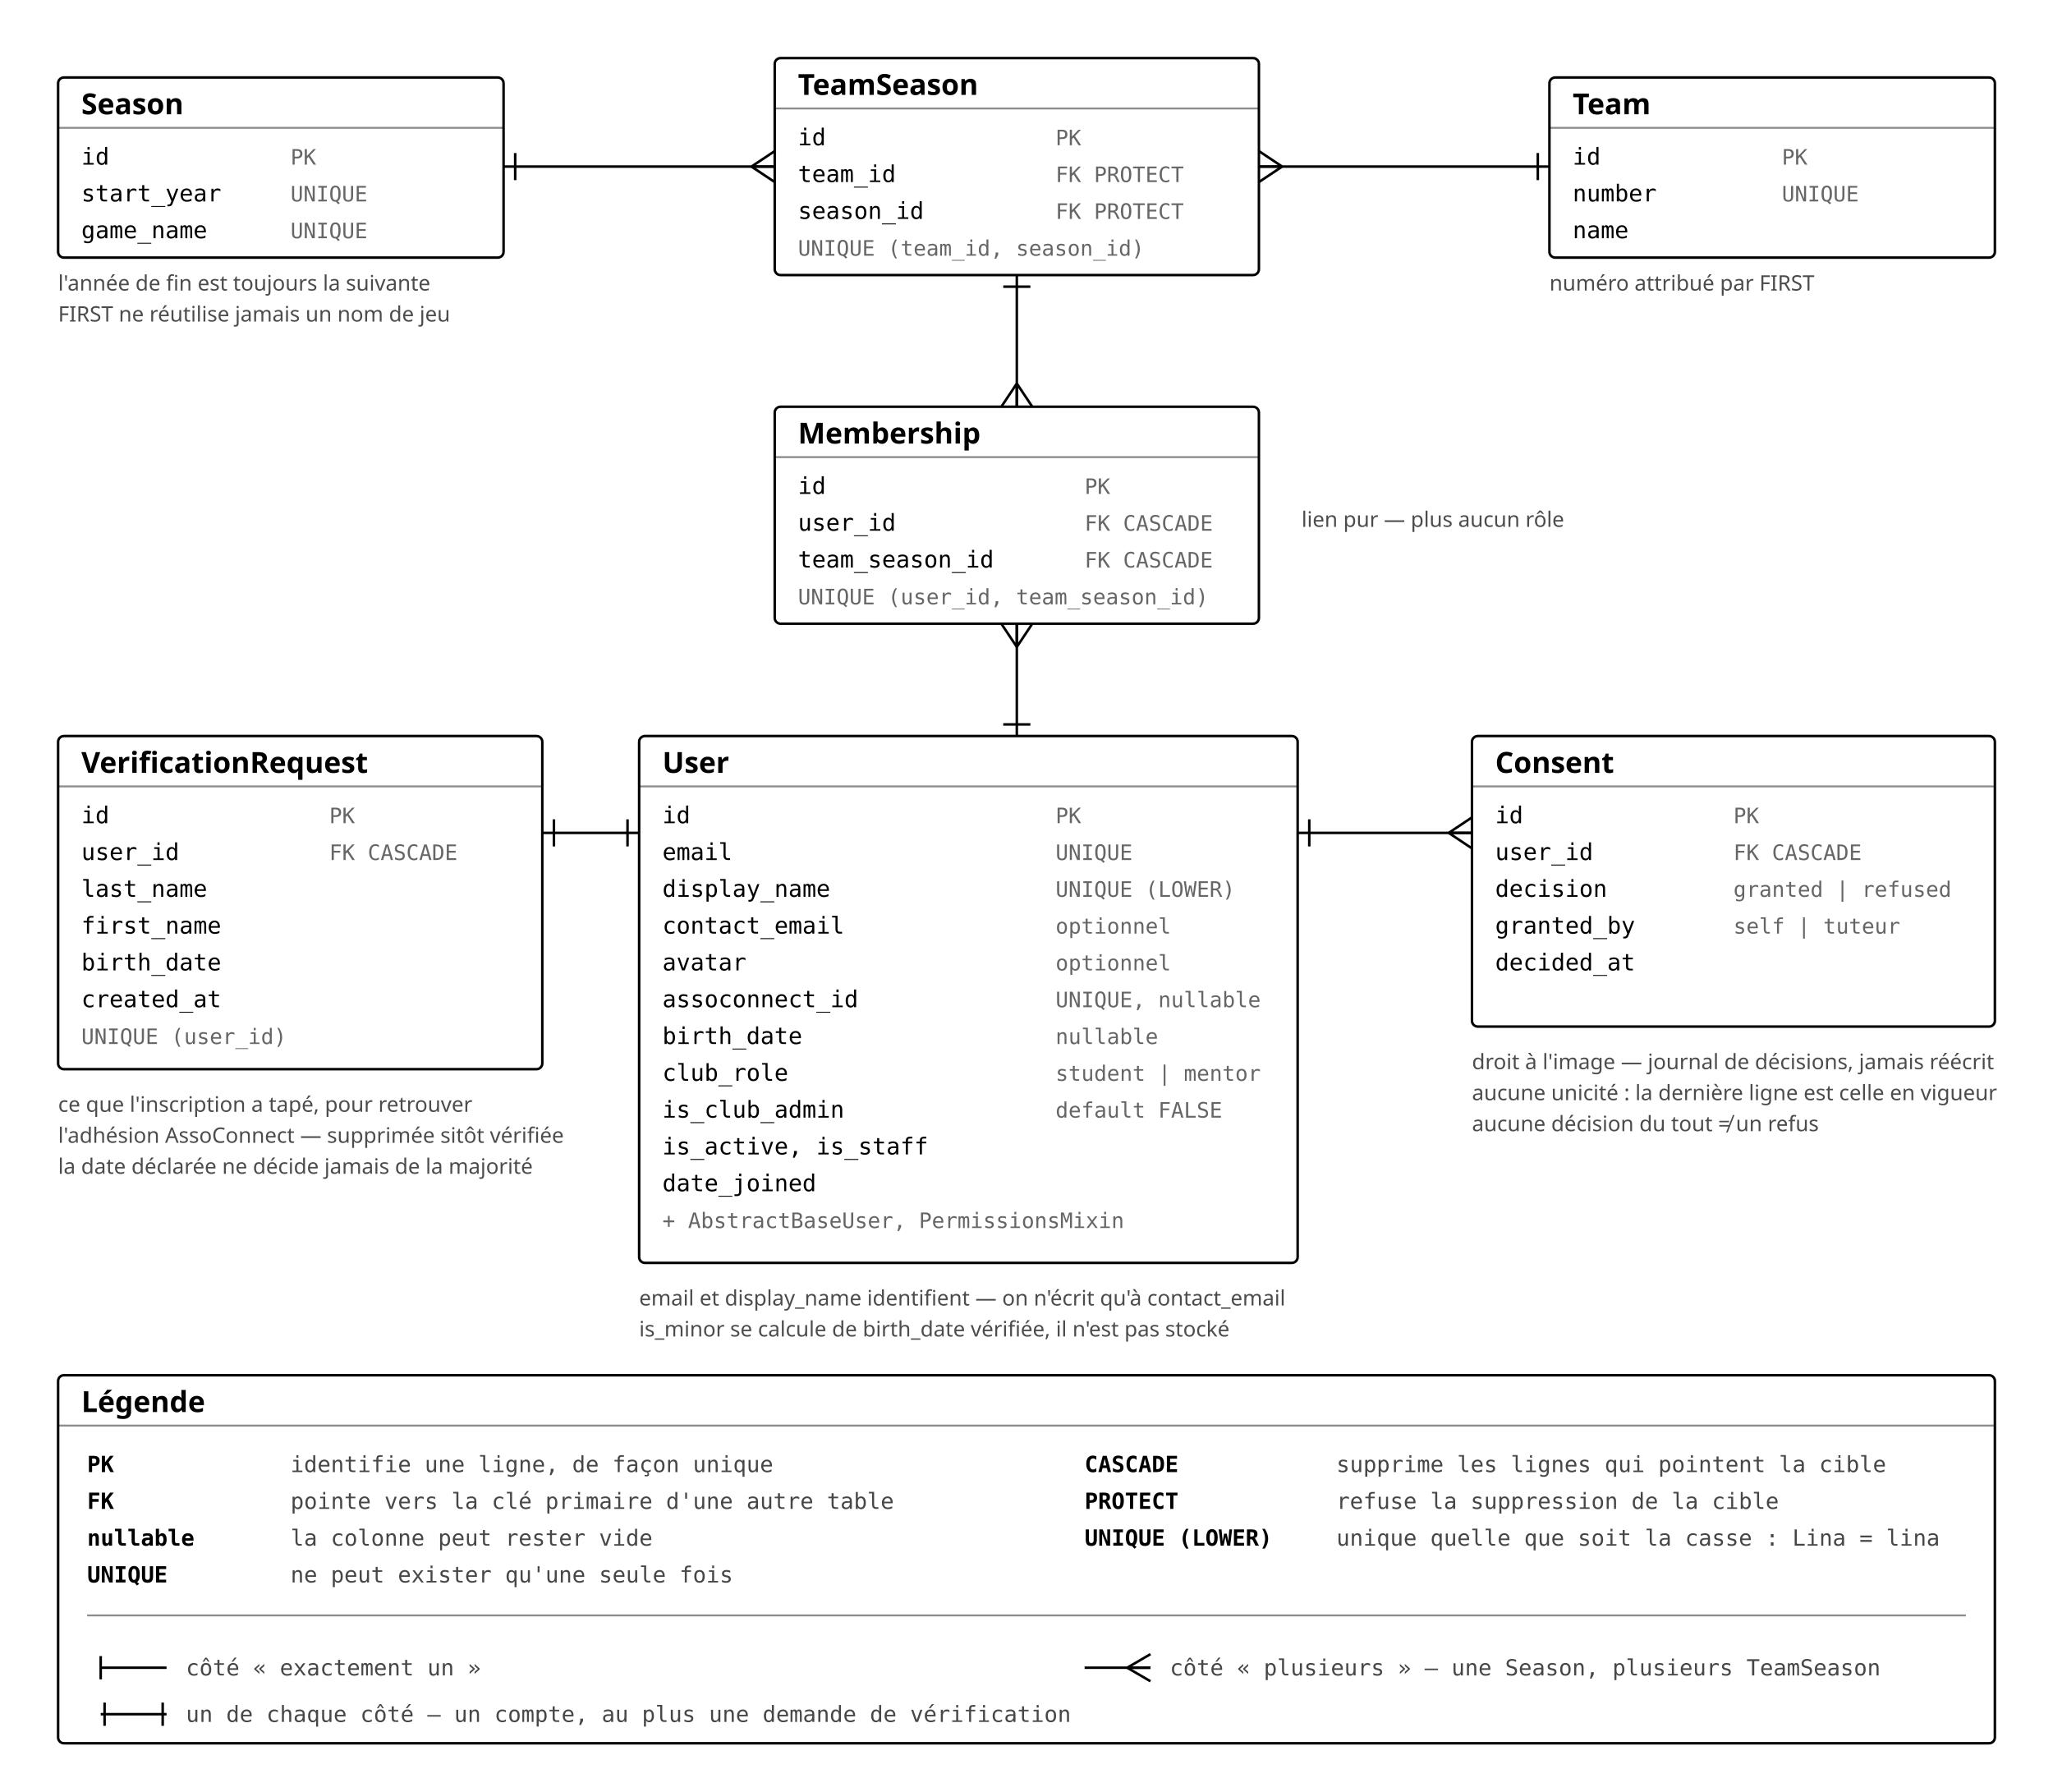
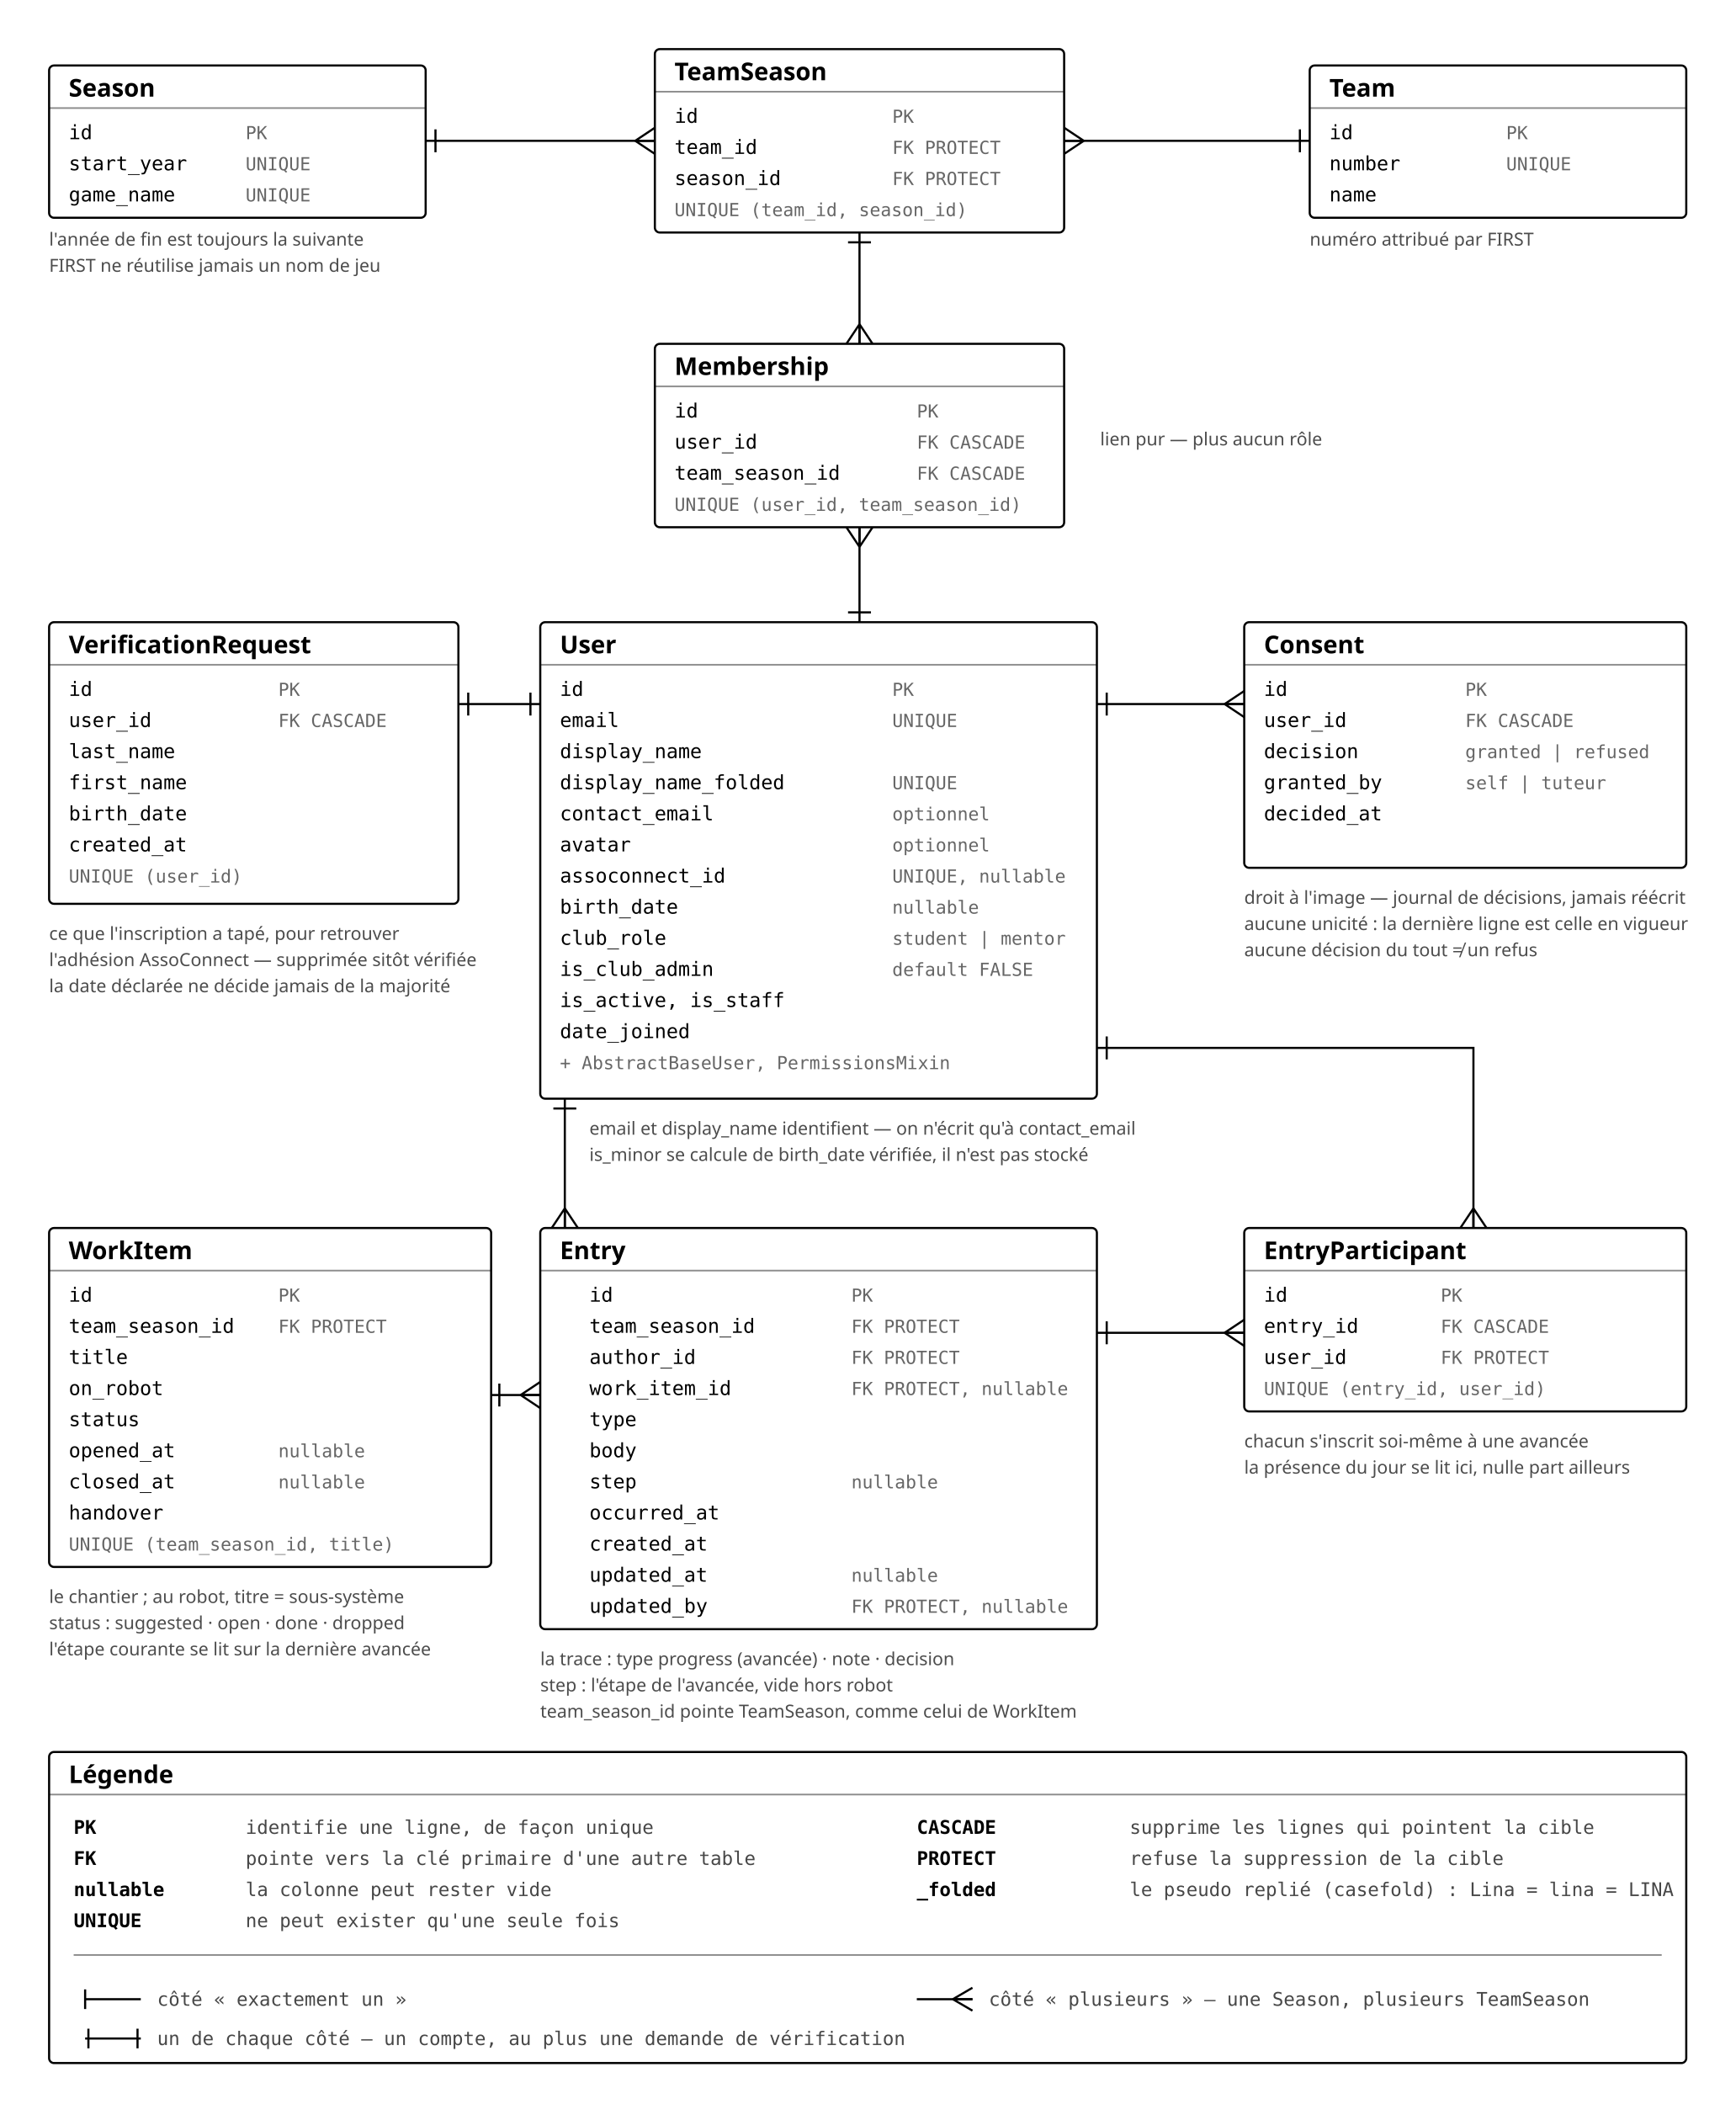
- <svg xmlns="http://www.w3.org/2000/svg" viewBox="0 0 1060 925" role="img" aria-labelledby="t d" font-family="IBM Plex Mono, ui-monospace, monospace">
+ <svg xmlns="http://www.w3.org/2000/svg" viewBox="0 0 1060 1285" role="img" aria-labelledby="t d" font-family="IBM Plex Mono, ui-monospace, monospace">
  <style>
    .bx   { fill:none; stroke:currentColor; stroke-width:1.3 }
    .sep  { stroke:currentColor; stroke-width:1; opacity:.45 }
    .ttl  { font-family:"IBM Plex Sans Condensed",system-ui,sans-serif;
            font-size:15px; font-weight:700; fill:currentColor }
    .col  { font-size:12px; fill:currentColor }
    .ann  { font-size:11px; fill:currentColor; opacity:.6 }
    .lnk  { stroke:currentColor; stroke-width:1.3; fill:none }
    .crow { stroke:currentColor; stroke-width:1.3; fill:none }
    .cap  { font-family:"IBM Plex Sans Condensed",system-ui,sans-serif;
            font-size:11px; fill:currentColor; opacity:.7 }
    .lgt  { font-size:11.5px; fill:currentColor; font-weight:600 }
    .lgd  { font-size:11.5px; fill:currentColor; opacity:.72 }
  </style>
  <rect class="bx" x="30" y="40" width="230" height="93" rx="3" />
  <line class="sep" x1="30" y1="66" x2="260" y2="66" />
  <text class="ttl" x="42" y="59">Season</text>
  <text class="col" x="42" y="85">id</text>
  <text class="ann" x="150" y="85">PK</text>
  <text class="col" x="42" y="104">start_year</text>
  <text class="ann" x="150" y="104">UNIQUE</text>
  <text class="col" x="42" y="123">game_name</text>
  <text class="ann" x="150" y="123">UNIQUE</text>
  <text class="cap" x="30" y="150">l'année de fin est toujours la suivante</text>
  <text class="cap" x="30" y="166">FIRST ne réutilise jamais un nom de jeu</text>
  <rect class="bx" x="400" y="30" width="250" height="112" rx="3" />
  <line class="sep" x1="400" y1="56" x2="650" y2="56" />
  <text class="ttl" x="412" y="49">TeamSeason</text>
  <text class="col" x="412" y="75">id</text>
  <text class="ann" x="545" y="75">PK</text>
  <text class="col" x="412" y="94">team_id</text>
  <text class="ann" x="545" y="94">FK PROTECT</text>
  <text class="col" x="412" y="113">season_id</text>
  <text class="ann" x="545" y="113">FK PROTECT</text>
  <text class="ann" x="412" y="132">UNIQUE (team_id, season_id)</text>
  <rect class="bx" x="800" y="40" width="230" height="93" rx="3" />
  <line class="sep" x1="800" y1="66" x2="1030" y2="66" />
  <text class="ttl" x="812" y="59">Team</text>
  <text class="col" x="812" y="85">id</text>
  <text class="ann" x="920" y="85">PK</text>
  <text class="col" x="812" y="104">number</text>
  <text class="ann" x="920" y="104">UNIQUE</text>
  <text class="col" x="812" y="123">name</text>
  <text class="cap" x="800" y="150">numéro attribué par FIRST</text>
  <rect class="bx" x="400" y="210" width="250" height="112" rx="3" />
  <line class="sep" x1="400" y1="236" x2="650" y2="236" />
  <text class="ttl" x="412" y="229">Membership</text>
  <text class="col" x="412" y="255">id</text>
  <text class="ann" x="560" y="255">PK</text>
  <text class="col" x="412" y="274">user_id</text>
  <text class="ann" x="560" y="274">FK CASCADE</text>
  <text class="col" x="412" y="293">team_season_id</text>
  <text class="ann" x="560" y="293">FK CASCADE</text>
  <text class="ann" x="412" y="312">UNIQUE (user_id, team_season_id)</text>
  <text class="cap" x="672" y="272">lien pur — plus aucun rôle</text>
  <rect class="bx" x="30" y="380" width="250" height="172" rx="3" />
  <line class="sep" x1="30" y1="406" x2="280" y2="406" />
  <text class="ttl" x="42" y="399">VerificationRequest</text>
  <text class="col" x="42" y="425">id</text>
  <text class="ann" x="170" y="425">PK</text>
  <text class="col" x="42" y="444">user_id</text>
  <text class="ann" x="170" y="444">FK CASCADE</text>
  <text class="col" x="42" y="463">last_name</text>
  <text class="col" x="42" y="482">first_name</text>
  <text class="col" x="42" y="501">birth_date</text>
  <text class="col" x="42" y="520">created_at</text>
  <text class="ann" x="42" y="539">UNIQUE (user_id)</text>
  <text class="cap" x="30" y="574">ce que l'inscription a tapé, pour retrouver</text>
  <text class="cap" x="30" y="590">l'adhésion AssoConnect — supprimée sitôt vérifiée</text>
  <text class="cap" x="30" y="606">la date déclarée ne décide jamais de la majorité</text>
-   <rect class="bx" x="330" y="380" width="340" height="272" rx="3" />
+   <rect class="bx" x="330" y="380" width="340" height="291" rx="3" />
  <line class="sep" x1="330" y1="406" x2="670" y2="406" />
  <text class="ttl" x="342" y="399">User</text>
  <text class="col" x="342" y="425">id</text>
  <text class="ann" x="545" y="425">PK</text>
  <text class="col" x="342" y="444">email</text>
  <text class="ann" x="545" y="444">UNIQUE</text>
  <text class="col" x="342" y="463">display_name</text>
-   <text class="ann" x="545" y="463">UNIQUE (LOWER)</text>
-   <text class="col" x="342" y="482">contact_email</text>
-   <text class="ann" x="545" y="482">optionnel</text>
-   <text class="col" x="342" y="501">avatar</text>
+   <text class="col" x="342" y="482">display_name_folded</text>
+   <text class="ann" x="545" y="482">UNIQUE</text>
+   <text class="col" x="342" y="501">contact_email</text>
  <text class="ann" x="545" y="501">optionnel</text>
-   <text class="col" x="342" y="520">assoconnect_id</text>
-   <text class="ann" x="545" y="520">UNIQUE, nullable</text>
-   <text class="col" x="342" y="539">birth_date</text>
-   <text class="ann" x="545" y="539">nullable</text>
-   <text class="col" x="342" y="558">club_role</text>
-   <text class="ann" x="545" y="558">student | mentor</text>
-   <text class="col" x="342" y="577">is_club_admin</text>
-   <text class="ann" x="545" y="577">default FALSE</text>
-   <text class="col" x="342" y="596">is_active, is_staff</text>
-   <text class="col" x="342" y="615">date_joined</text>
-   <text class="ann" x="342" y="634">+ AbstractBaseUser, PermissionsMixin</text>
-   <text class="cap" x="330" y="674">email et display_name identifient — on n'écrit qu'à contact_email</text>
-   <text class="cap" x="330" y="690">is_minor se calcule de birth_date vérifiée, il n'est pas stocké</text>
+   <text class="col" x="342" y="520">avatar</text>
+   <text class="ann" x="545" y="520">optionnel</text>
+   <text class="col" x="342" y="539">assoconnect_id</text>
+   <text class="ann" x="545" y="539">UNIQUE, nullable</text>
+   <text class="col" x="342" y="558">birth_date</text>
+   <text class="ann" x="545" y="558">nullable</text>
+   <text class="col" x="342" y="577">club_role</text>
+   <text class="ann" x="545" y="577">student | mentor</text>
+   <text class="col" x="342" y="596">is_club_admin</text>
+   <text class="ann" x="545" y="596">default FALSE</text>
+   <text class="col" x="342" y="615">is_active, is_staff</text>
+   <text class="col" x="342" y="634">date_joined</text>
+   <text class="ann" x="342" y="653">+ AbstractBaseUser, PermissionsMixin</text>
+   <text class="cap" x="360" y="693">email et display_name identifient — on n'écrit qu'à contact_email</text>
+   <text class="cap" x="360" y="709">is_minor se calcule de birth_date vérifiée, il n'est pas stocké</text>
  <rect class="bx" x="760" y="380" width="270" height="150" rx="3" />
  <line class="sep" x1="760" y1="406" x2="1030" y2="406" />
  <text class="ttl" x="772" y="399">Consent</text>
  <text class="col" x="772" y="425">id</text>
  <text class="ann" x="895" y="425">PK</text>
  <text class="col" x="772" y="444">user_id</text>
  <text class="ann" x="895" y="444">FK CASCADE</text>
  <text class="col" x="772" y="463">decision</text>
  <text class="ann" x="895" y="463">granted | refused</text>
  <text class="col" x="772" y="482">granted_by</text>
  <text class="ann" x="895" y="482">self | tuteur</text>
  <text class="col" x="772" y="501">decided_at</text>
  <text class="cap" x="760" y="552">droit à l'image — journal de décisions, jamais réécrit</text>
  <text class="cap" x="760" y="568">aucune unicité : la dernière ligne est celle en vigueur</text>
  <text class="cap" x="760" y="584">aucune décision du tout ≠ un refus</text>
  <line class="lnk" x1="260" y1="86" x2="400" y2="86" />
  <line class="crow" x1="266" y1="79" x2="266" y2="93" />
  <path class="crow" d="M388,86 L400,78 M388,86 L400,86 M388,86 L400,94" />
  <line class="lnk" x1="650" y1="86" x2="800" y2="86" />
  <line class="crow" x1="794" y1="79" x2="794" y2="93" />
  <path class="crow" d="M662,86 L650,78 M662,86 L650,86 M662,86 L650,94" />
  <line class="lnk" x1="525" y1="142" x2="525" y2="210" />
  <line class="crow" x1="518" y1="148" x2="532" y2="148" />
  <path class="crow" d="M525,198 L517,210 M525,198 L525,210 M525,198 L533,210" />
  <line class="lnk" x1="525" y1="322" x2="525" y2="380" />
  <line class="crow" x1="518" y1="374" x2="532" y2="374" />
  <path class="crow" d="M525,334 L517,322 M525,334 L525,322 M525,334 L533,322" />
  <line class="lnk" x1="670" y1="430" x2="760" y2="430" />
  <line class="crow" x1="676" y1="423" x2="676" y2="437" />
  <path class="crow" d="M748,430 L760,422 M748,430 L760,430 M748,430 L760,438" />
  <line class="lnk" x1="280" y1="430" x2="330" y2="430" />
  <line class="crow" x1="286" y1="423" x2="286" y2="437" />
  <line class="crow" x1="324" y1="423" x2="324" y2="437" />
-   <rect class="bx" x="30" y="710" width="1000" height="190" rx="3" />
-   <line class="sep" x1="30" y1="736" x2="1030" y2="736" />
-   <text class="ttl" x="42" y="729">Légende</text>
-   <text class="lgt" x="45" y="760">PK</text>
-   <text class="lgd" x="150" y="760">identifie une ligne, de façon unique</text>
-   <text class="lgt" x="45" y="779">FK</text>
-   <text class="lgd" x="150" y="779">pointe vers la clé primaire d'une autre table</text>
-   <text class="lgt" x="45" y="798">nullable</text>
-   <text class="lgd" x="150" y="798">la colonne peut rester vide</text>
-   <text class="lgt" x="45" y="817">UNIQUE</text>
-   <text class="lgd" x="150" y="817">ne peut exister qu'une seule fois</text>
-   <text class="lgt" x="560" y="760">CASCADE</text>
-   <text class="lgd" x="690" y="760">supprime les lignes qui pointent la cible</text>
-   <text class="lgt" x="560" y="779">PROTECT</text>
-   <text class="lgd" x="690" y="779">refuse la suppression de la cible</text>
-   <text class="lgt" x="560" y="798">UNIQUE (LOWER)</text>
-   <text class="lgd" x="690" y="798">unique quelle que soit la casse : Lina = lina</text>
-   <line class="sep" x1="45" y1="834" x2="1015" y2="834" />
-   <line class="crow" x1="52" y1="855" x2="52" y2="867" />
-   <line class="lnk" x1="52" y1="861" x2="86" y2="861" />
-   <text class="lgd" x="96" y="865">côté « exactement un »</text>
-   <line class="lnk" x1="560" y1="861" x2="594" y2="861" />
-   <path class="crow" d="M582,861 L594,854 M582,861 L594,861 M582,861 L594,868" />
-   <text class="lgd" x="604" y="865">côté « plusieurs » — une Season, plusieurs TeamSeason</text>
-   <line class="lnk" x1="52" y1="885" x2="86" y2="885" />
-   <line class="crow" x1="54" y1="879" x2="54" y2="891" />
-   <line class="crow" x1="84" y1="879" x2="84" y2="891" />
-   <text class="lgd" x="96" y="889">un de chaque côté — un compte, au plus une demande de vérification</text>
+   <rect class="bx" x="30" y="750" width="270" height="207" rx="3" />
+   <line class="sep" x1="30" y1="776" x2="300" y2="776" />
+   <text class="ttl" x="42" y="769">WorkItem</text>
+   <text class="col" x="42" y="795">id</text>
+   <text class="ann" x="170" y="795">PK</text>
+   <text class="col" x="42" y="814">team_season_id</text>
+   <text class="ann" x="170" y="814">FK PROTECT</text>
+   <text class="col" x="42" y="833">title</text>
+   <text class="col" x="42" y="852">on_robot</text>
+   <text class="col" x="42" y="871">status</text>
+   <text class="col" x="42" y="890">opened_at</text>
+   <text class="ann" x="170" y="890">nullable</text>
+   <text class="col" x="42" y="909">closed_at</text>
+   <text class="ann" x="170" y="909">nullable</text>
+   <text class="col" x="42" y="928">handover</text>
+   <text class="ann" x="42" y="947">UNIQUE (team_season_id, title)</text>
+   <text class="cap" x="30" y="979">le chantier ; au robot, titre = sous-système</text>
+   <text class="cap" x="30" y="995">status : suggested · open · done · dropped</text>
+   <text class="cap" x="30" y="1011">l'étape courante se lit sur la dernière avancée</text>
+   <rect class="bx" x="330" y="750" width="340" height="245" rx="3" />
+   <line class="sep" x1="330" y1="776" x2="670" y2="776" />
+   <text class="ttl" x="342" y="769">Entry</text>
+   <text class="col" x="360" y="795">id</text>
+   <text class="ann" x="520" y="795">PK</text>
+   <text class="col" x="360" y="814">team_season_id</text>
+   <text class="ann" x="520" y="814">FK PROTECT</text>
+   <text class="col" x="360" y="833">author_id</text>
+   <text class="ann" x="520" y="833">FK PROTECT</text>
+   <text class="col" x="360" y="852">work_item_id</text>
+   <text class="ann" x="520" y="852">FK PROTECT, nullable</text>
+   <text class="col" x="360" y="871">type</text>
+   <text class="col" x="360" y="890">body</text>
+   <text class="col" x="360" y="909">step</text>
+   <text class="ann" x="520" y="909">nullable</text>
+   <text class="col" x="360" y="928">occurred_at</text>
+   <text class="col" x="360" y="947">created_at</text>
+   <text class="col" x="360" y="966">updated_at</text>
+   <text class="ann" x="520" y="966">nullable</text>
+   <text class="col" x="360" y="985">updated_by</text>
+   <text class="ann" x="520" y="985">FK PROTECT, nullable</text>
+   <text class="cap" x="330" y="1017">la trace : type progress (avancée) · note · decision</text>
+   <text class="cap" x="330" y="1033">step : l'étape de l'avancée, vide hors robot</text>
+   <text class="cap" x="330" y="1049">team_season_id pointe TeamSeason, comme celui de WorkItem</text>
+   <rect class="bx" x="760" y="750" width="270" height="112" rx="3" />
+   <line class="sep" x1="760" y1="776" x2="1030" y2="776" />
+   <text class="ttl" x="772" y="769">EntryParticipant</text>
+   <text class="col" x="772" y="795">id</text>
+   <text class="ann" x="880" y="795">PK</text>
+   <text class="col" x="772" y="814">entry_id</text>
+   <text class="ann" x="880" y="814">FK CASCADE</text>
+   <text class="col" x="772" y="833">user_id</text>
+   <text class="ann" x="880" y="833">FK PROTECT</text>
+   <text class="ann" x="772" y="852">UNIQUE (entry_id, user_id)</text>
+   <text class="cap" x="760" y="884">chacun s'inscrit soi-même à une avancée</text>
+   <text class="cap" x="760" y="900">la présence du jour se lit ici, nulle part ailleurs</text>
+   <line class="lnk" x1="300" y1="852" x2="330" y2="852" />
+   <line class="crow" x1="305" y1="845" x2="305" y2="859" />
+   <path class="crow" d="M318,852 L330,844 M318,852 L330,852 M318,852 L330,860" />
+   <line class="lnk" x1="670" y1="814" x2="760" y2="814" />
+   <line class="crow" x1="676" y1="807" x2="676" y2="821" />
+   <path class="crow" d="M748,814 L760,806 M748,814 L760,814 M748,814 L760,822" />
+   <line class="lnk" x1="345" y1="671" x2="345" y2="750" />
+   <line class="crow" x1="338" y1="677" x2="352" y2="677" />
+   <path class="crow" d="M345,738 L337,750 M345,738 L345,750 M345,738 L353,750" />
+   <path class="lnk" d="M670,640 H900 V750" />
+   <line class="crow" x1="676" y1="633" x2="676" y2="647" />
+   <path class="crow" d="M900,738 L892,750 M900,738 L900,750 M900,738 L908,750" />
+   <rect class="bx" x="30" y="1070" width="1000" height="190" rx="3" />
+   <line class="sep" x1="30" y1="1096" x2="1030" y2="1096" />
+   <text class="ttl" x="42" y="1089">Légende</text>
+   <text class="lgt" x="45" y="1120">PK</text>
+   <text class="lgd" x="150" y="1120">identifie une ligne, de façon unique</text>
+   <text class="lgt" x="45" y="1139">FK</text>
+   <text class="lgd" x="150" y="1139">pointe vers la clé primaire d'une autre table</text>
+   <text class="lgt" x="45" y="1158">nullable</text>
+   <text class="lgd" x="150" y="1158">la colonne peut rester vide</text>
+   <text class="lgt" x="45" y="1177">UNIQUE</text>
+   <text class="lgd" x="150" y="1177">ne peut exister qu'une seule fois</text>
+   <text class="lgt" x="560" y="1120">CASCADE</text>
+   <text class="lgd" x="690" y="1120">supprime les lignes qui pointent la cible</text>
+   <text class="lgt" x="560" y="1139">PROTECT</text>
+   <text class="lgd" x="690" y="1139">refuse la suppression de la cible</text>
+   <text class="lgt" x="560" y="1158">_folded</text>
+   <text class="lgd" x="690" y="1158">le pseudo replié (casefold) : Lina = lina = LINA</text>
+   <line class="sep" x1="45" y1="1194" x2="1015" y2="1194" />
+   <line class="crow" x1="52" y1="1215" x2="52" y2="1227" />
+   <line class="lnk" x1="52" y1="1221" x2="86" y2="1221" />
+   <text class="lgd" x="96" y="1225">côté « exactement un »</text>
+   <line class="lnk" x1="560" y1="1221" x2="594" y2="1221" />
+   <path class="crow" d="M582,1221 L594,1214 M582,1221 L594,1221 M582,1221 L594,1228" />
+   <text class="lgd" x="604" y="1225">côté « plusieurs » — une Season, plusieurs TeamSeason</text>
+   <line class="lnk" x1="52" y1="1245" x2="86" y2="1245" />
+   <line class="crow" x1="54" y1="1239" x2="54" y2="1251" />
+   <line class="crow" x1="84" y1="1239" x2="84" y2="1251" />
+   <text class="lgd" x="96" y="1249">un de chaque côté — un compte, au plus une demande de vérification</text>
</svg>
